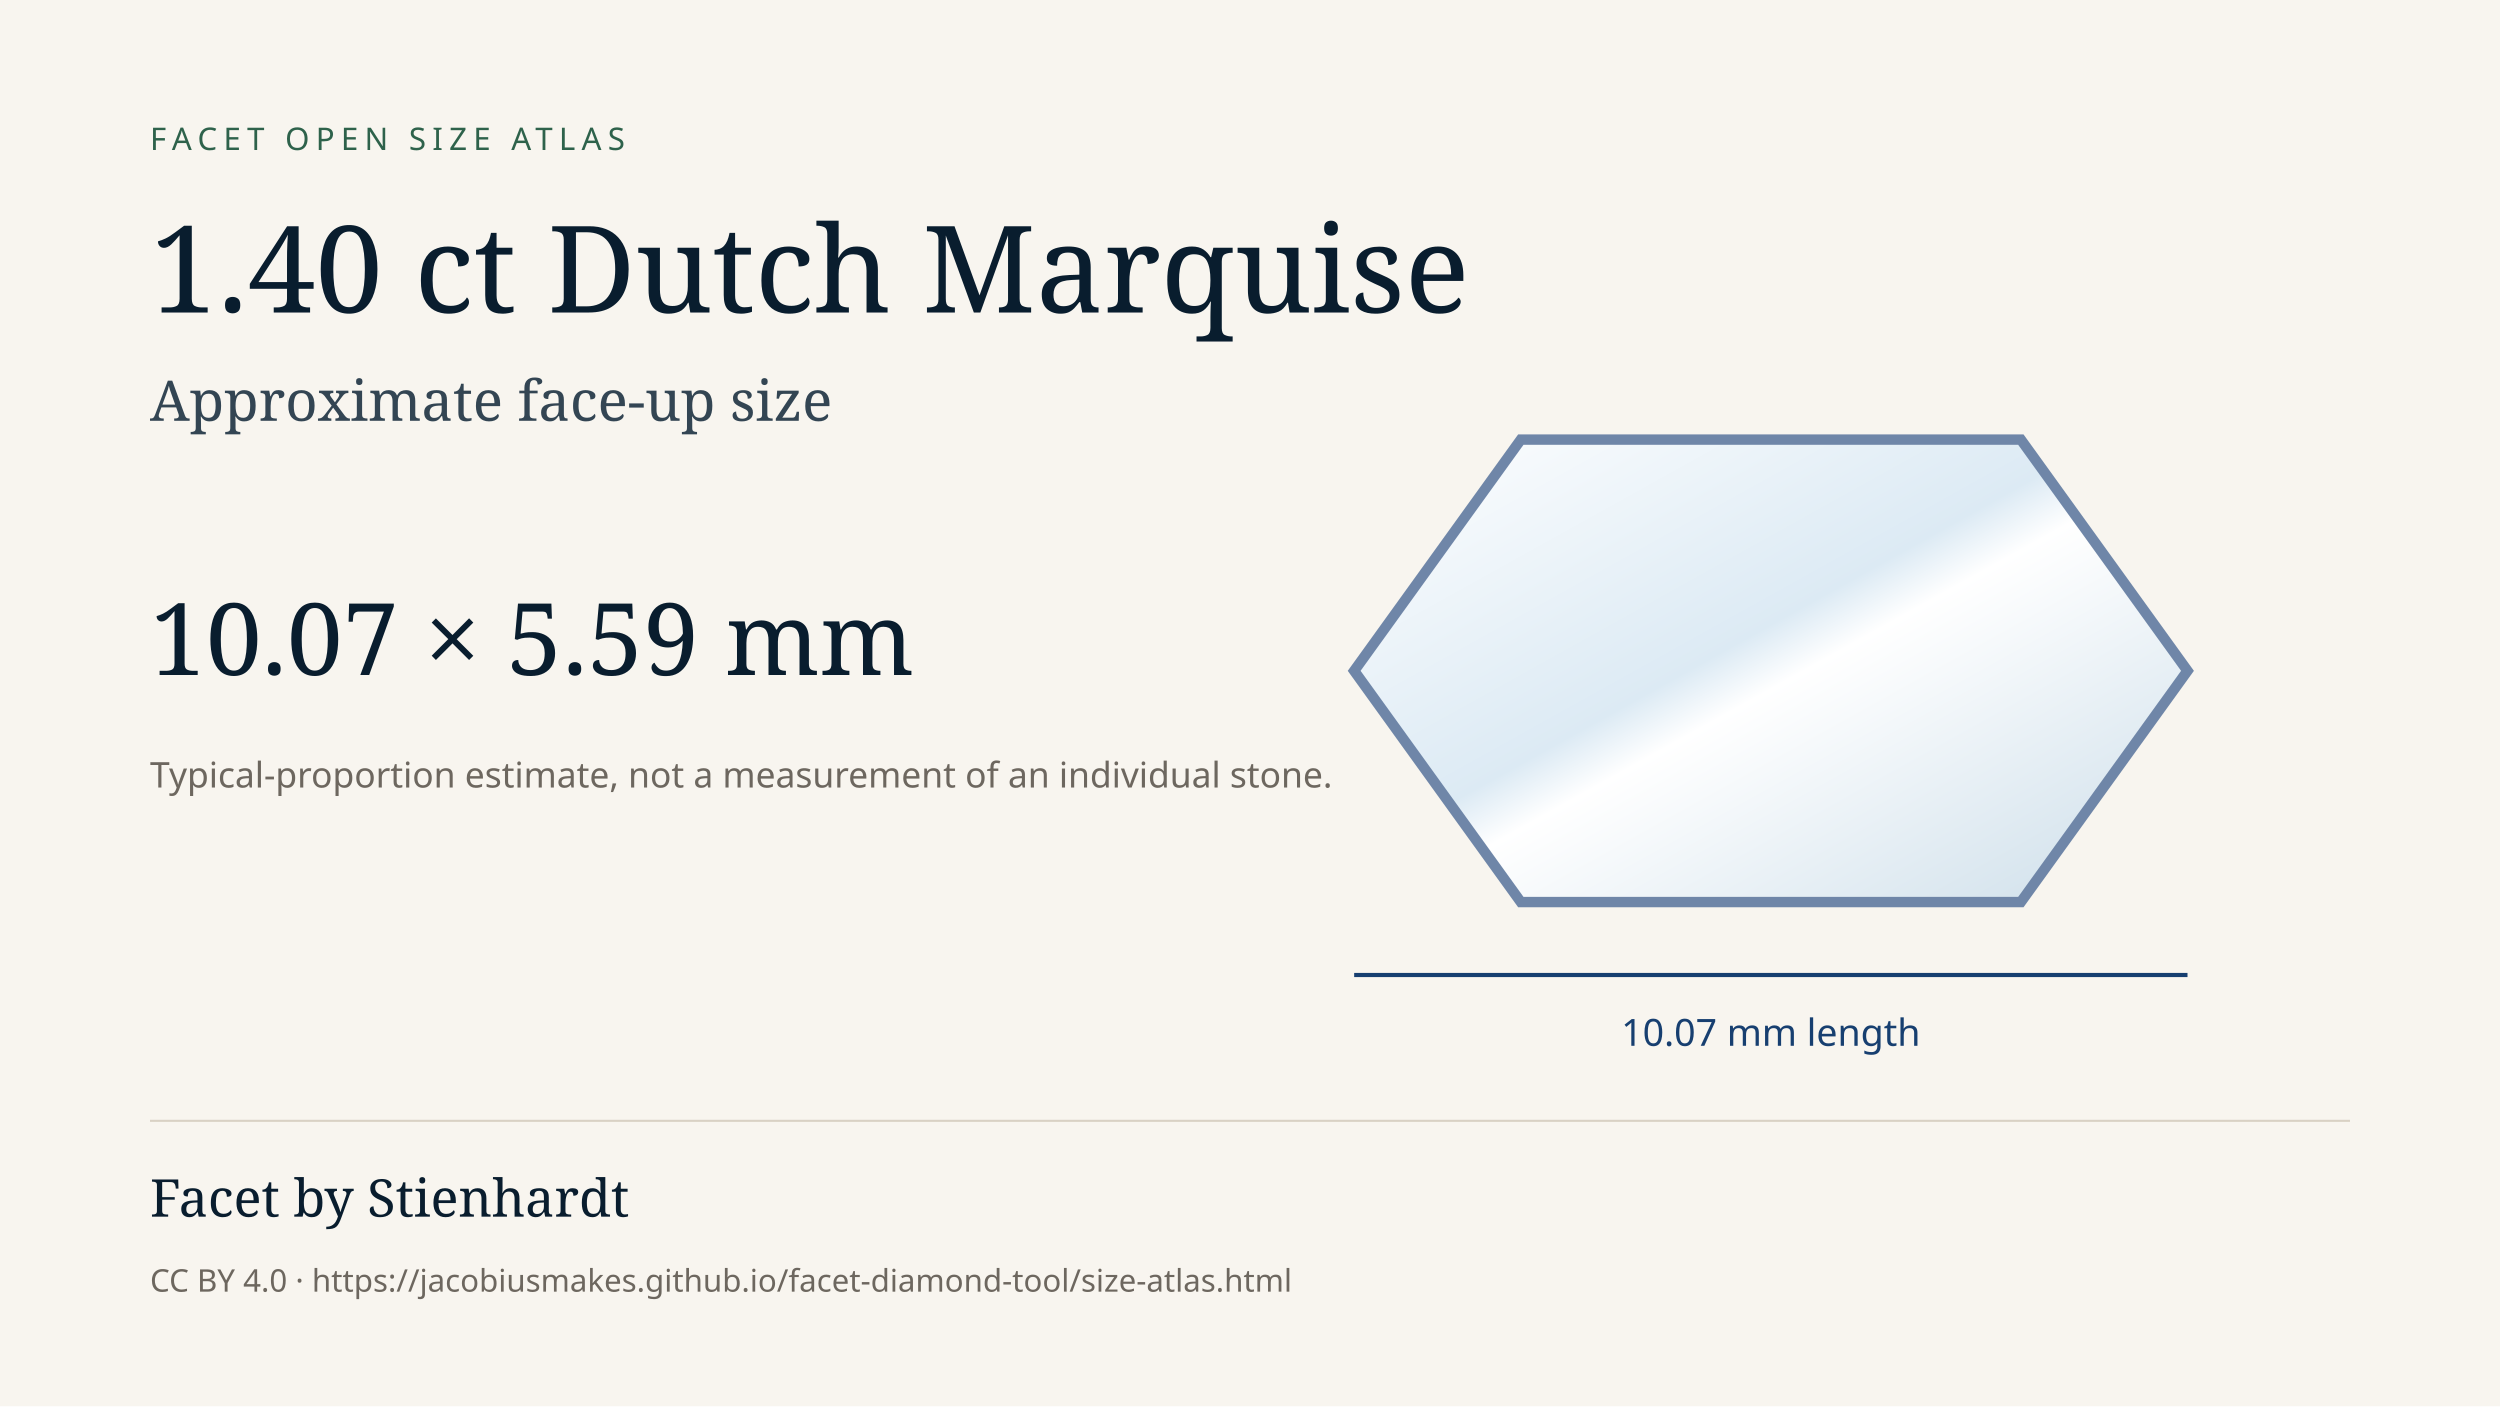
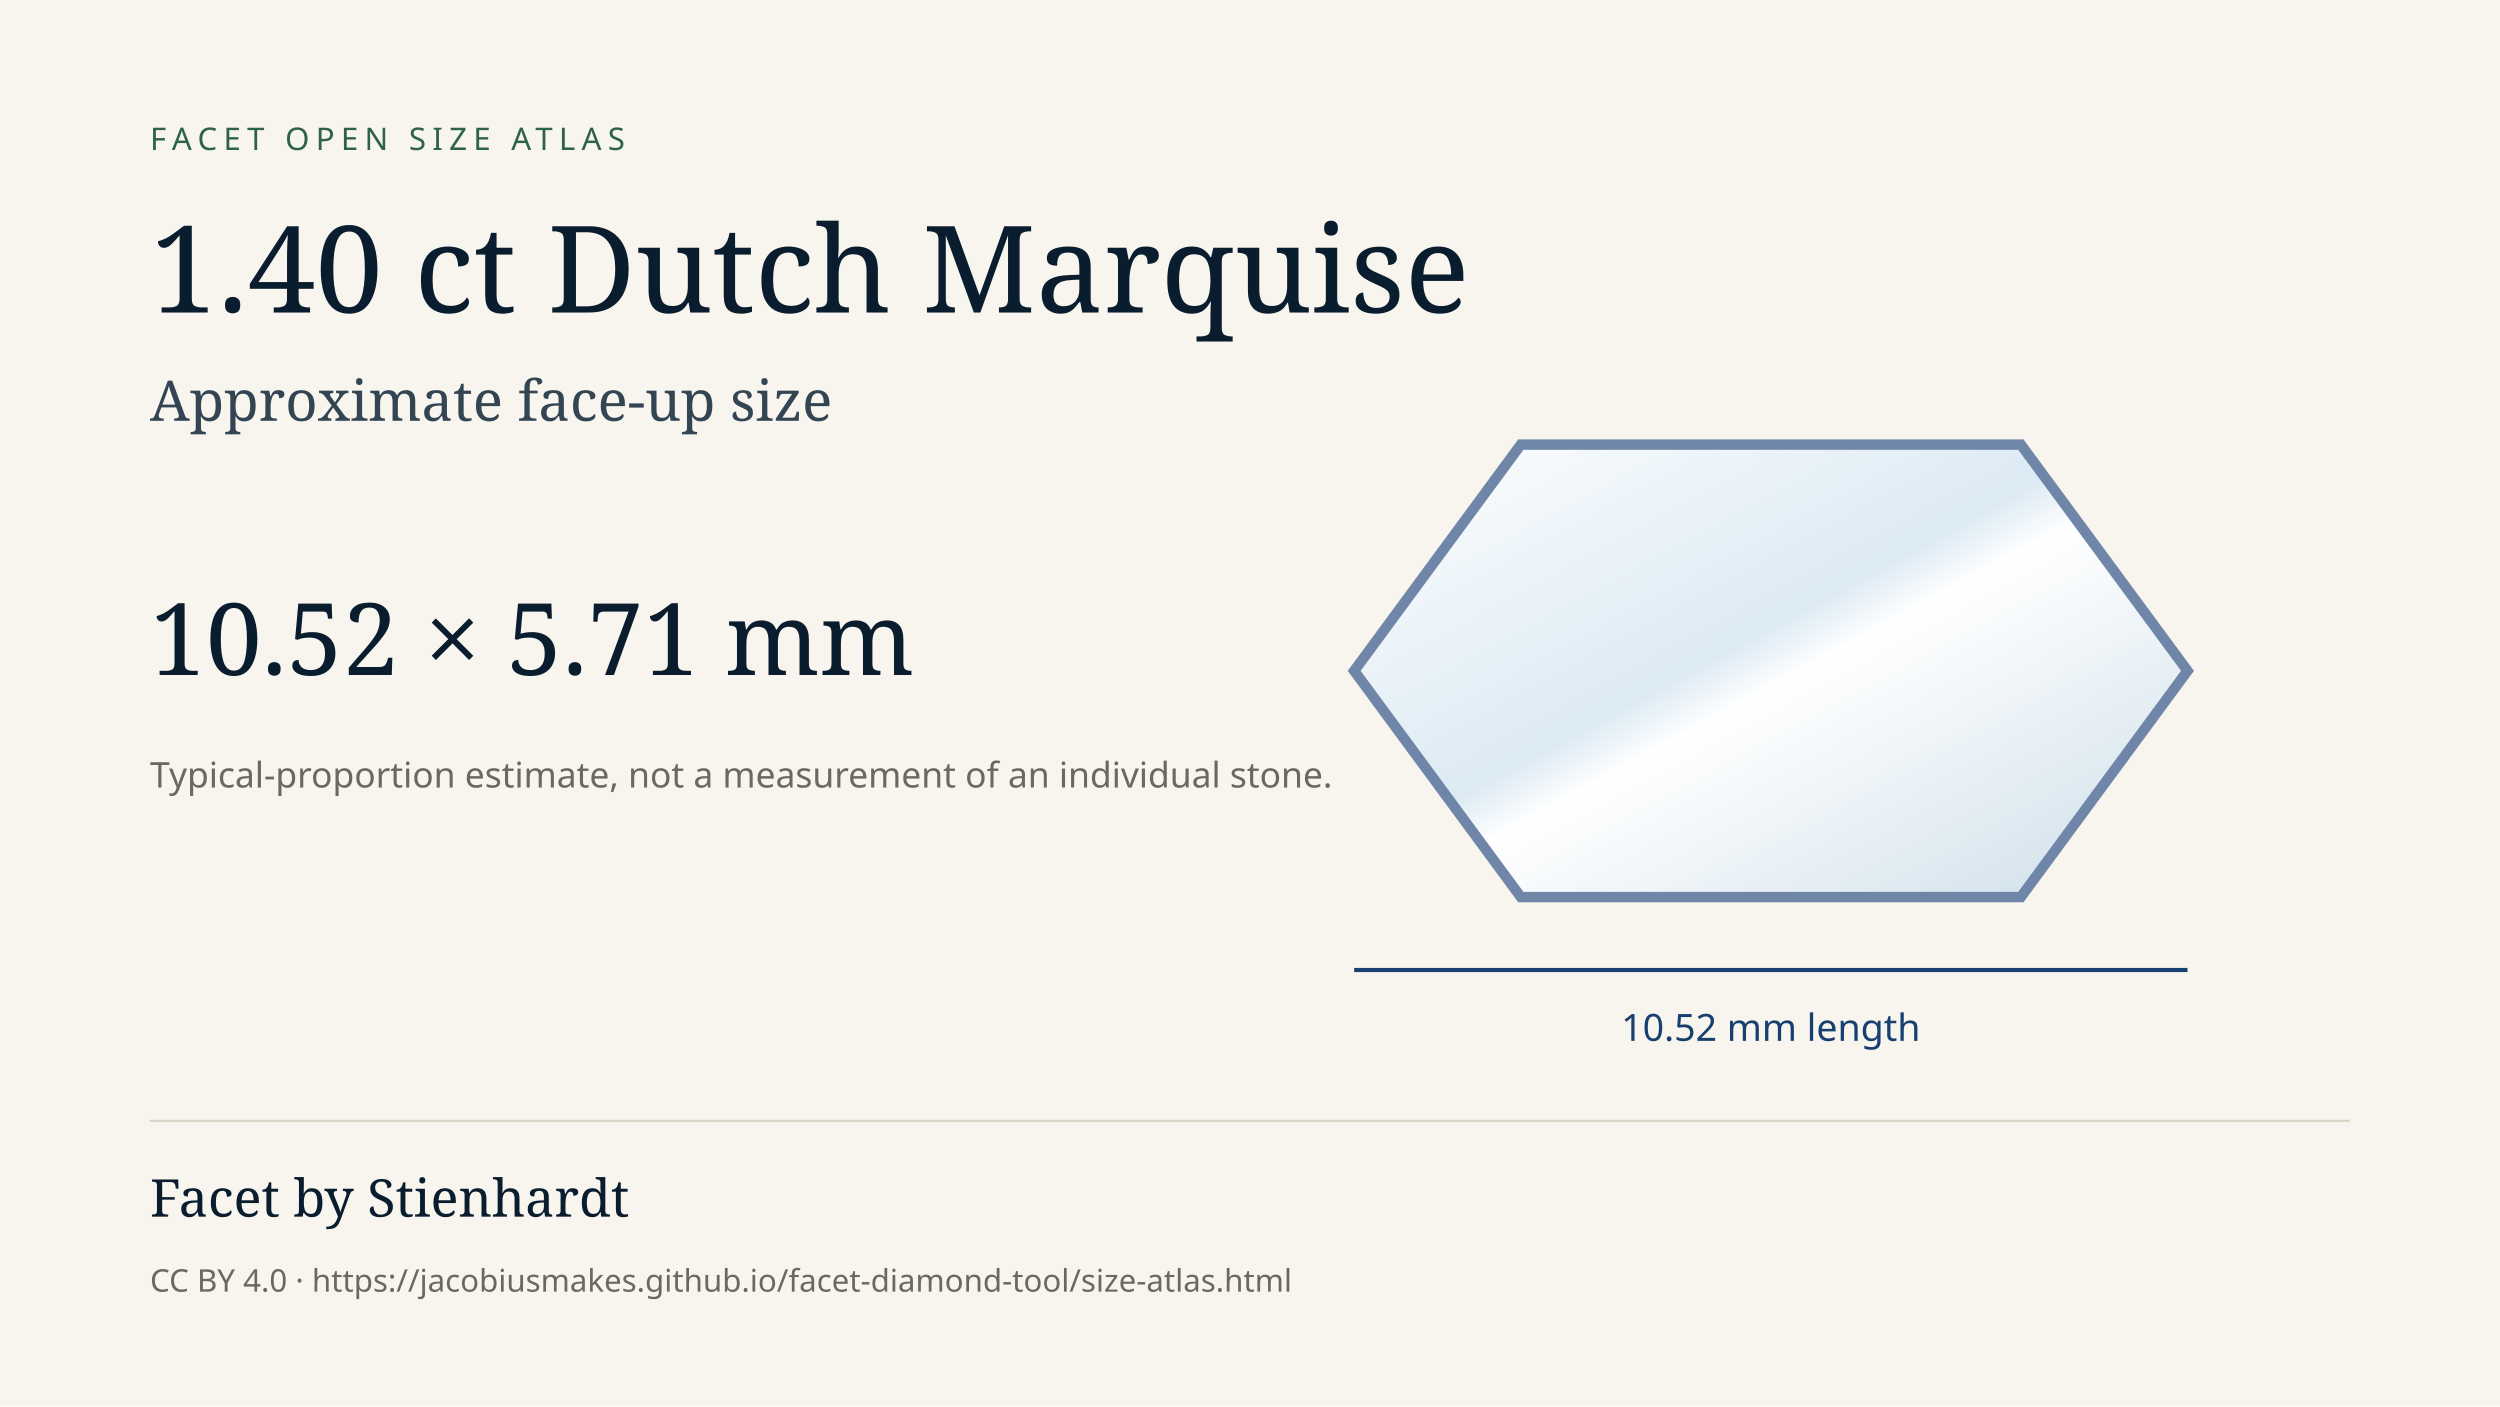
<svg xmlns="http://www.w3.org/2000/svg" width="1200" height="675" viewBox="0 0 1200 675" role="img" aria-labelledby="title description">
  <defs>
    <linearGradient id="paper" x1="0" y1="0" x2="1" y2="1">
      <stop stop-color="#fffdfa" />
      <stop offset="1" stop-color="#edf3f7" />
    </linearGradient>
    <linearGradient id="stone" x1="0" y1="0" x2="1" y2="1">
      <stop stop-color="#ffffff" />
      <stop offset="0.45" stop-color="#dceaf4" />
      <stop offset="0.52" stop-color="#ffffff" />
      <stop offset="1" stop-color="#cbdde9" />
    </linearGradient>
  </defs>
  <rect width="1200" height="675" fill="#f8f5ef" />
  <text x="72" y="72" fill="#2e624b" font-family="Verdana, sans-serif" font-size="15" letter-spacing="3">FACET OPEN SIZE ATLAS</text>
  <text x="72" y="150" fill="#091d2e" font-family="Georgia, serif" font-size="58">1.40 ct Dutch Marquise</text>
  <text x="72" y="202" fill="#334553" font-family="Georgia, serif" font-size="27">Approximate face-up size</text>
  <g fill="url(#stone)" stroke="#6f86a8" stroke-width="5">
-     <polygon points="650.0,322 730.0,211.0 970.0,211.0 1050.0,322 970.0,433.0 730.0,433.0" />
+     <polygon points="650.0,322 730.0,213.4 970.0,213.4 1050.0,322 970.0,430.6 730.0,430.6" />
  </g>
-   <line x1="650.0" y1="468.0" x2="1050.0" y2="468.0" stroke="#173f70" stroke-width="2" />
-   <text x="850" y="502.0" fill="#173f70" text-anchor="middle" font-family="Verdana, sans-serif" font-size="18">10.07 mm length</text>
-   <text x="72" y="324" fill="#091d2e" font-family="Georgia, serif" font-size="48">10.07 × 5.59 mm</text>
+   <line x1="650.0" y1="465.6" x2="1050.0" y2="465.6" stroke="#173f70" stroke-width="2" />
+   <text x="850" y="499.6" fill="#173f70" text-anchor="middle" font-family="Verdana, sans-serif" font-size="18">10.52 mm length</text>
+   <text x="72" y="324" fill="#091d2e" font-family="Georgia, serif" font-size="48">10.52 × 5.71 mm</text>
  <text x="72" y="378" fill="#6d675f" font-family="Verdana, sans-serif" font-size="17">Typical-proportion estimate, not a measurement of an individual stone.</text>
  <line x1="72" y1="538" x2="1128" y2="538" stroke="#d9d1c4" />
  <text x="72" y="584" fill="#091d2e" font-family="Georgia, serif" font-size="25">Facet by Stienhardt</text>
  <text x="72" y="620" fill="#6d675f" font-family="Verdana, sans-serif" font-size="15">CC BY 4.0 · https://jacobiusmakes.github.io/facet-diamond-tool/size-atlas.html</text>
</svg>
